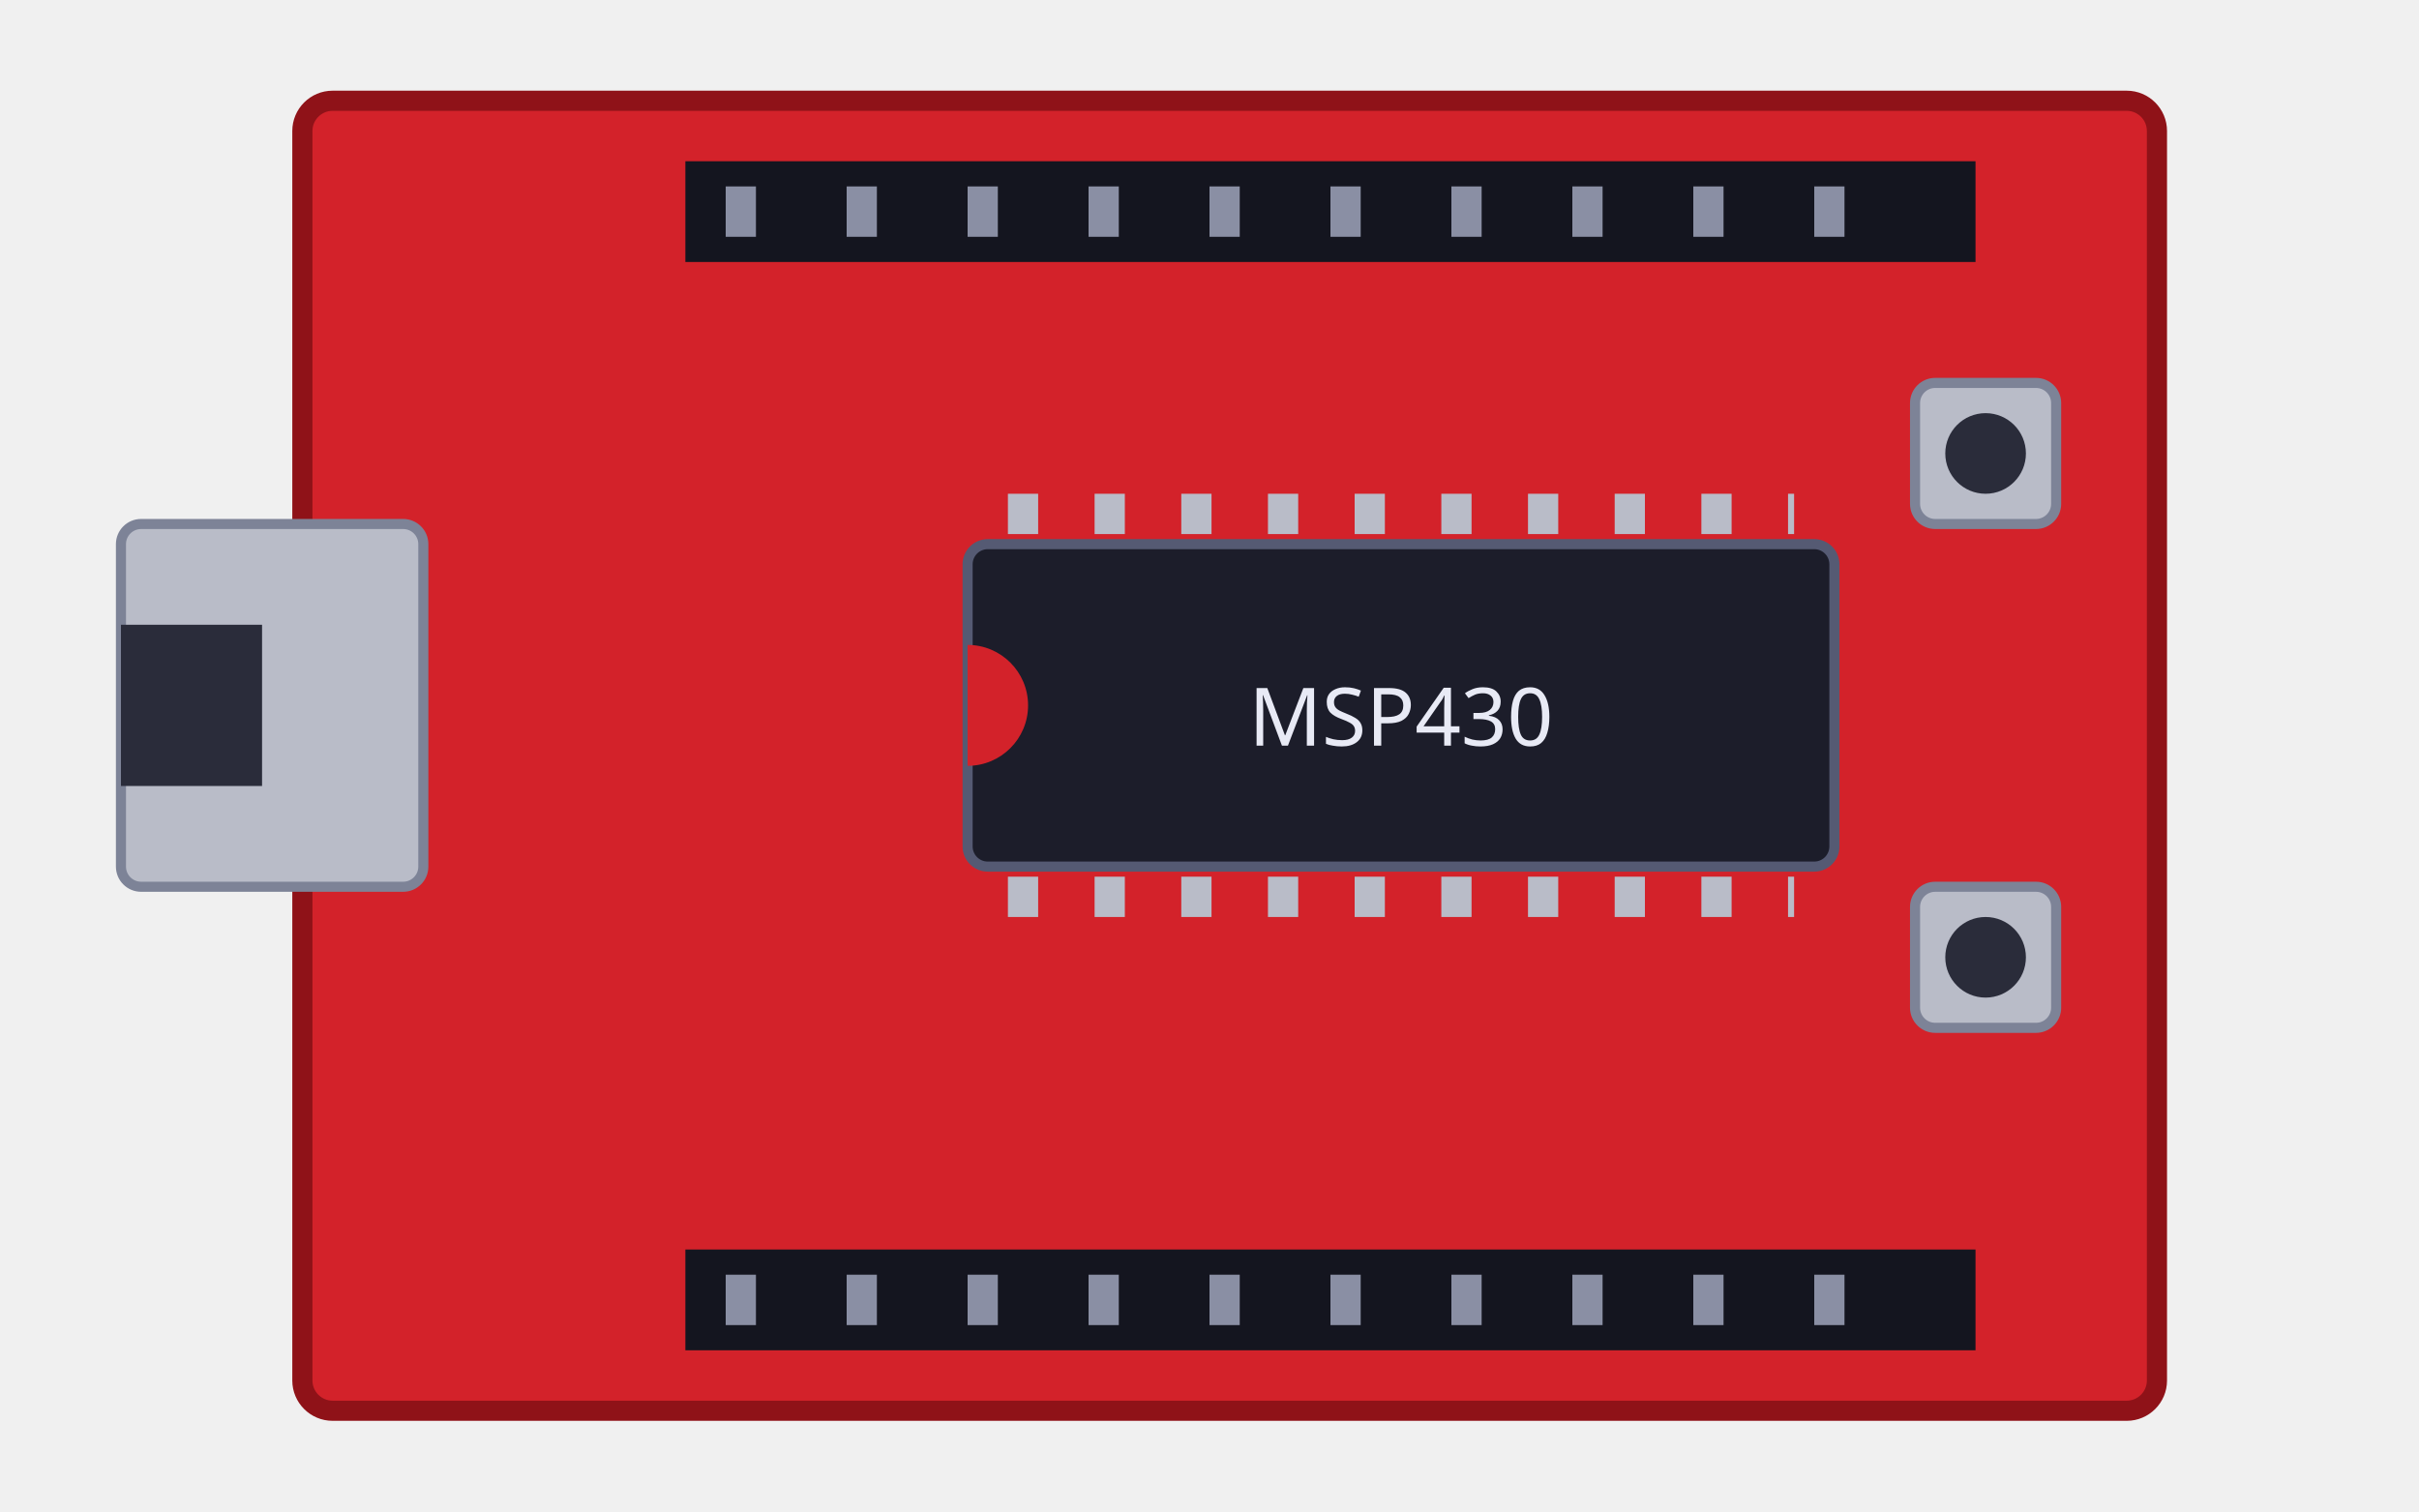
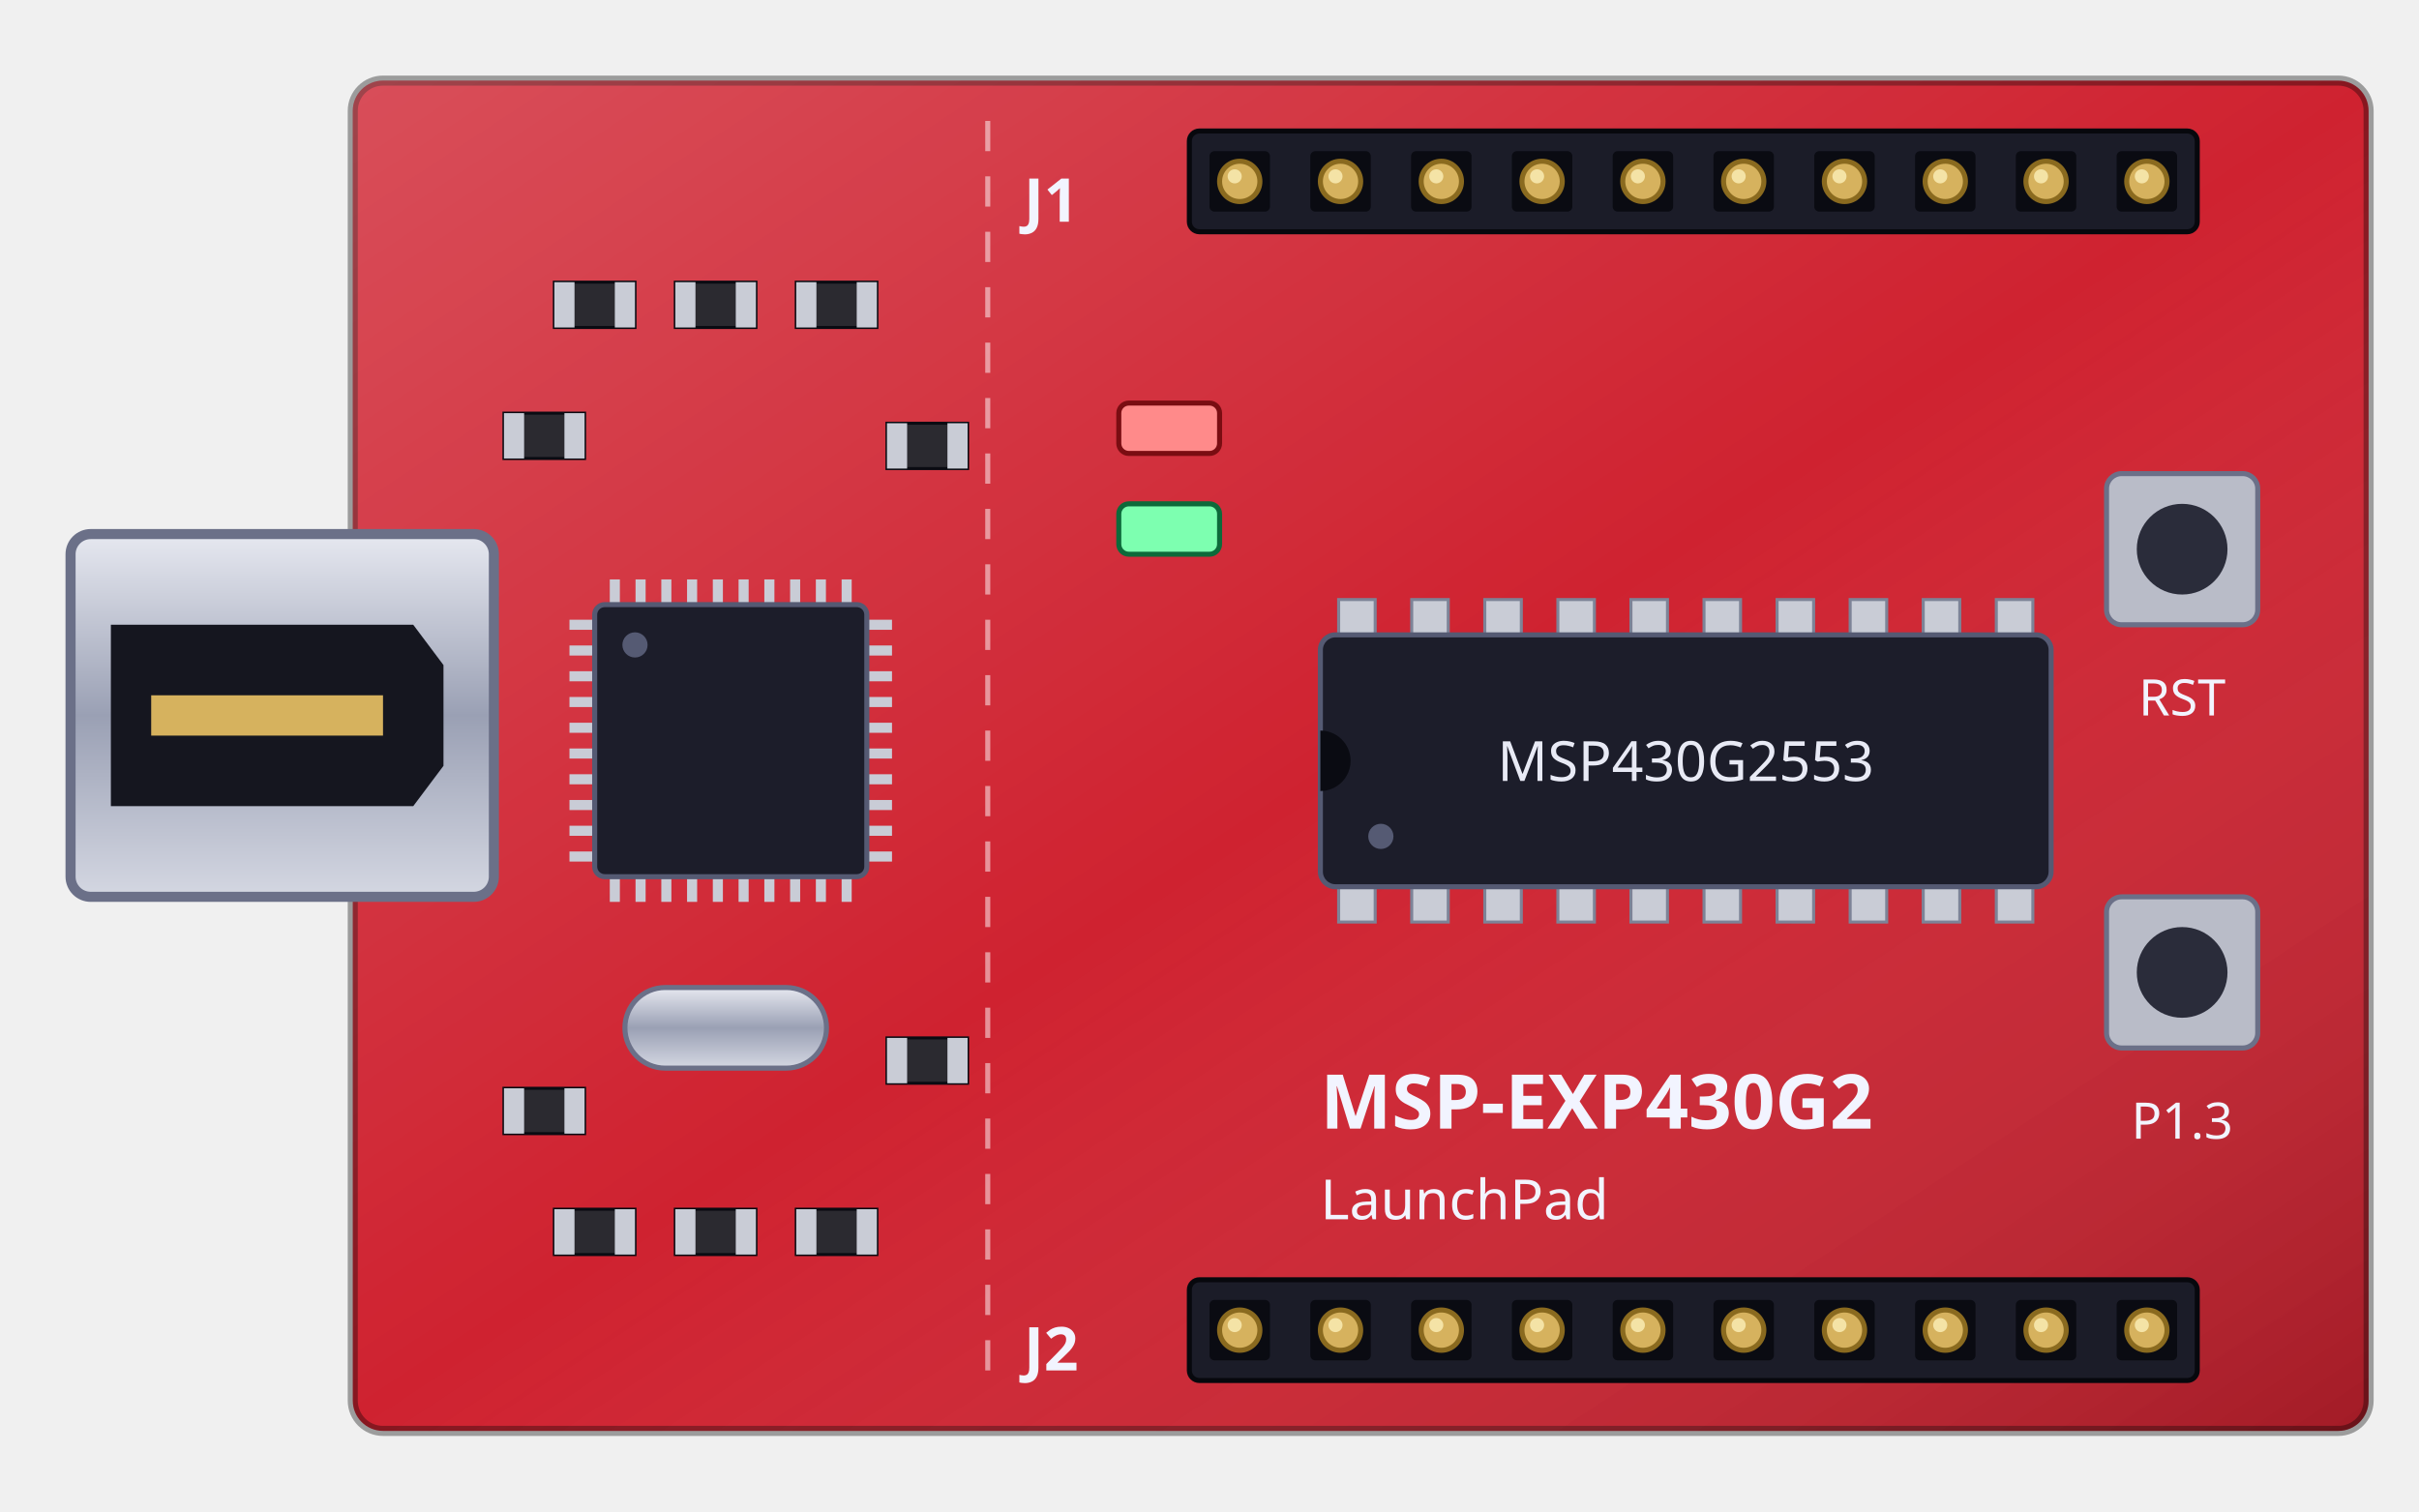
- <svg xmlns="http://www.w3.org/2000/svg" viewBox="0 0 240 150" width="240" height="150">
-   <rect x="30" y="10" width="184" height="130" rx="3" fill="#d3222a" stroke="#8f1218" stroke-width="2" />
+ <svg xmlns="http://www.w3.org/2000/svg" viewBox="0 0 480 300" width="480" height="300">
+   <defs>
+     <linearGradient id="sh" x1="0" y1="0" x2="1" y2="1">
+       <stop offset="0" stop-color="#fff" stop-opacity=".2" />
+       <stop offset=".5" stop-color="#fff" stop-opacity="0" />
+       <stop offset="1" stop-color="#000" stop-opacity=".22" />
+     </linearGradient>
+     <linearGradient id="mt" x1="0" y1="0" x2="0" y2="1">
+       <stop offset="0" stop-color="#e6e8f0" />
+       <stop offset=".5" stop-color="#9aa0b4" />
+       <stop offset="1" stop-color="#d4d7e2" />
+     </linearGradient>
+     <linearGradient id="bl" x1="0" y1="0" x2="1" y2="0">
+       <stop offset="0" stop-color="#3f86ff" />
+       <stop offset=".5" stop-color="#2f6fe0" />
+       <stop offset="1" stop-color="#1d4aa8" />
+     </linearGradient>
+     <pattern id="mesh" width="5" height="5" patternUnits="userSpaceOnUse">
+       <rect width="5" height="5" fill="#15161f" />
+       <path d="M0 0H5M0 0V5" stroke="#7a8098" stroke-width="1" />
+     </pattern>
+   </defs>
+   <rect x="70" y="16" width="400" height="268" rx="6" fill="#cf2230" stroke="#000" stroke-opacity=".35" stroke-width="2" />
+   <rect x="70" y="16" width="400" height="268" rx="6" fill="url(#sh)" />
+   <path d="M196 24V276" stroke="#fff" stroke-opacity=".5" stroke-dasharray="6 5" />
  <g>
-     <rect x="12" y="52" width="30" height="36" rx="2" fill="#b9bcc8" stroke="#7d8397" />
-     <rect x="12" y="62" width="14" height="16" fill="#2a2c3a" />
+     <rect x="14" y="106" width="84" height="72" rx="4" fill="url(#mt)" stroke="#6b7088" stroke-width="2" />
+     <path d="M22 124h60l6 8v20l-6 8H22Z" fill="#15161f" />
+     <rect x="30" y="138" width="46" height="8" fill="#d6b25e" />
  </g>
  <g>
-     <rect x="68" y="16" width="128" height="10" fill="#14151f" />
-     <path d="M72 21H192" stroke="#8a8fa4" stroke-width="5" stroke-dasharray="3 9" />
+     <path d="M122.0 115v5M122.0 174v5M113 124.0h5M172 124.0h5" stroke="#c9ccd6" stroke-width="2" />
+     <path d="M127.111 115v5M127.111 174v5M113 129.111h5M172 129.111h5" stroke="#c9ccd6" stroke-width="2" />
+     <path d="M132.222 115v5M132.222 174v5M113 134.222h5M172 134.222h5" stroke="#c9ccd6" stroke-width="2" />
+     <path d="M137.333 115v5M137.333 174v5M113 139.333h5M172 139.333h5" stroke="#c9ccd6" stroke-width="2" />
+     <path d="M142.444 115v5M142.444 174v5M113 144.444h5M172 144.444h5" stroke="#c9ccd6" stroke-width="2" />
+     <path d="M147.556 115v5M147.556 174v5M113 149.556h5M172 149.556h5" stroke="#c9ccd6" stroke-width="2" />
+     <path d="M152.667 115v5M152.667 174v5M113 154.667h5M172 154.667h5" stroke="#c9ccd6" stroke-width="2" />
+     <path d="M157.778 115v5M157.778 174v5M113 159.778h5M172 159.778h5" stroke="#c9ccd6" stroke-width="2" />
+     <path d="M162.889 115v5M162.889 174v5M113 164.889h5M172 164.889h5" stroke="#c9ccd6" stroke-width="2" />
+     <path d="M168.0 115v5M168.0 174v5M113 170.0h5M172 170.0h5" stroke="#c9ccd6" stroke-width="2" />
+     <rect x="118" y="120" width="54" height="54" rx="2" fill="#1c1d2a" stroke="#555a73" />
+     <circle cx="126" cy="128" r="2.5" fill="#555a73" />
+     <text x="145.0" y="151.0" fill="#e8eaf5" font-family="sans-serif" font-size="9" font-weight="400" text-anchor="middle" />
  </g>
  <g>
-     <rect x="68" y="124" width="128" height="10" fill="#14151f" />
-     <path d="M72 129H192" stroke="#8a8fa4" stroke-width="5" stroke-dasharray="3 9" />
+     <rect x="124" y="196" width="40" height="16" rx="8" fill="url(#mt)" stroke="#6b7088" />
+   </g>
+   <rect x="110" y="56" width="16" height="9" fill="#2b2a30" stroke="#0a0b12" stroke-width=".6" />
+   <rect x="110" y="56" width="4" height="9" fill="#c9ccd6" />
+   <rect x="122" y="56" width="4" height="9" fill="#c9ccd6" />
+   <rect x="134" y="56" width="16" height="9" fill="#2b2a30" stroke="#0a0b12" stroke-width=".6" />
+   <rect x="134" y="56" width="4" height="9" fill="#c9ccd6" />
+   <rect x="146" y="56" width="4" height="9" fill="#c9ccd6" />
+   <rect x="158" y="56" width="16" height="9" fill="#2b2a30" stroke="#0a0b12" stroke-width=".6" />
+   <rect x="158" y="56" width="4" height="9" fill="#c9ccd6" />
+   <rect x="170" y="56" width="4" height="9" fill="#c9ccd6" />
+   <rect x="110" y="240" width="16" height="9" fill="#2b2a30" stroke="#0a0b12" stroke-width=".6" />
+   <rect x="110" y="240" width="4" height="9" fill="#c9ccd6" />
+   <rect x="122" y="240" width="4" height="9" fill="#c9ccd6" />
+   <rect x="134" y="240" width="16" height="9" fill="#2b2a30" stroke="#0a0b12" stroke-width=".6" />
+   <rect x="134" y="240" width="4" height="9" fill="#c9ccd6" />
+   <rect x="146" y="240" width="4" height="9" fill="#c9ccd6" />
+   <rect x="158" y="240" width="16" height="9" fill="#2b2a30" stroke="#0a0b12" stroke-width=".6" />
+   <rect x="158" y="240" width="4" height="9" fill="#c9ccd6" />
+   <rect x="170" y="240" width="4" height="9" fill="#c9ccd6" />
+   <rect x="176" y="84" width="16" height="9" fill="#2b2a30" stroke="#0a0b12" stroke-width=".6" />
+   <rect x="176" y="84" width="4" height="9" fill="#c9ccd6" />
+   <rect x="188" y="84" width="4" height="9" fill="#c9ccd6" />
+   <rect x="176" y="206" width="16" height="9" fill="#2b2a30" stroke="#0a0b12" stroke-width=".6" />
+   <rect x="176" y="206" width="4" height="9" fill="#c9ccd6" />
+   <rect x="188" y="206" width="4" height="9" fill="#c9ccd6" />
+   <rect x="100" y="82" width="16" height="9" fill="#2b2a30" stroke="#0a0b12" stroke-width=".6" />
+   <rect x="100" y="82" width="4" height="9" fill="#c9ccd6" />
+   <rect x="112" y="82" width="4" height="9" fill="#c9ccd6" />
+   <rect x="100" y="216" width="16" height="9" fill="#2b2a30" stroke="#0a0b12" stroke-width=".6" />
+   <rect x="100" y="216" width="4" height="9" fill="#c9ccd6" />
+   <rect x="112" y="216" width="4" height="9" fill="#c9ccd6" />
+   <g>
+     <rect x="236" y="26" width="200" height="20" rx="2" fill="#1b1c28" stroke="#07080d" />
+     <rect x="240.0" y="30.0" width="12.0" height="12.0" rx="1" fill="#0a0b12" />
+     <circle cx="246.0" cy="36.0" r="4.0" fill="#d6b25e" stroke="#8a6a1f" />
+     <circle cx="245.0" cy="35.0" r="1.4" fill="#f4e3a6" />
+     <rect x="260.0" y="30.0" width="12.0" height="12.0" rx="1" fill="#0a0b12" />
+     <circle cx="266.0" cy="36.0" r="4.0" fill="#d6b25e" stroke="#8a6a1f" />
+     <circle cx="265.0" cy="35.0" r="1.4" fill="#f4e3a6" />
+     <rect x="280.0" y="30.0" width="12.0" height="12.0" rx="1" fill="#0a0b12" />
+     <circle cx="286.0" cy="36.0" r="4.0" fill="#d6b25e" stroke="#8a6a1f" />
+     <circle cx="285.0" cy="35.0" r="1.4" fill="#f4e3a6" />
+     <rect x="300.0" y="30.0" width="12.0" height="12.0" rx="1" fill="#0a0b12" />
+     <circle cx="306.0" cy="36.0" r="4.0" fill="#d6b25e" stroke="#8a6a1f" />
+     <circle cx="305.0" cy="35.0" r="1.4" fill="#f4e3a6" />
+     <rect x="320.0" y="30.0" width="12.0" height="12.0" rx="1" fill="#0a0b12" />
+     <circle cx="326.0" cy="36.0" r="4.0" fill="#d6b25e" stroke="#8a6a1f" />
+     <circle cx="325.0" cy="35.0" r="1.4" fill="#f4e3a6" />
+     <rect x="340.0" y="30.0" width="12.0" height="12.0" rx="1" fill="#0a0b12" />
+     <circle cx="346.0" cy="36.0" r="4.0" fill="#d6b25e" stroke="#8a6a1f" />
+     <circle cx="345.0" cy="35.0" r="1.4" fill="#f4e3a6" />
+     <rect x="360.0" y="30.0" width="12.0" height="12.0" rx="1" fill="#0a0b12" />
+     <circle cx="366.0" cy="36.0" r="4.0" fill="#d6b25e" stroke="#8a6a1f" />
+     <circle cx="365.0" cy="35.0" r="1.4" fill="#f4e3a6" />
+     <rect x="380.0" y="30.0" width="12.0" height="12.0" rx="1" fill="#0a0b12" />
+     <circle cx="386.0" cy="36.0" r="4.0" fill="#d6b25e" stroke="#8a6a1f" />
+     <circle cx="385.0" cy="35.0" r="1.4" fill="#f4e3a6" />
+     <rect x="400.0" y="30.0" width="12.0" height="12.0" rx="1" fill="#0a0b12" />
+     <circle cx="406.0" cy="36.0" r="4.0" fill="#d6b25e" stroke="#8a6a1f" />
+     <circle cx="405.0" cy="35.0" r="1.4" fill="#f4e3a6" />
+     <rect x="420.0" y="30.0" width="12.0" height="12.0" rx="1" fill="#0a0b12" />
+     <circle cx="426.0" cy="36.0" r="4.0" fill="#d6b25e" stroke="#8a6a1f" />
+     <circle cx="425.0" cy="35.0" r="1.4" fill="#f4e3a6" />
  </g>
  <g>
-     <rect x="96" y="54" width="86" height="32" rx="2" fill="#1c1d2a" stroke="#555a73" />
-     <path d="M100 51H178M100 89H178" stroke="#b9bcc8" stroke-width="4" stroke-dasharray="3 5.6" />
-     <path d="M96 64a5 5 0 0 1 0 12" fill="#d3222a" />
-     <text x="139" y="74" fill="#e8eaf5" font-family="sans-serif" font-size="8" text-anchor="middle">MSP430</text>
+     <rect x="236" y="254" width="200" height="20" rx="2" fill="#1b1c28" stroke="#07080d" />
+     <rect x="240.0" y="258.0" width="12.0" height="12.0" rx="1" fill="#0a0b12" />
+     <circle cx="246.0" cy="264.0" r="4.0" fill="#d6b25e" stroke="#8a6a1f" />
+     <circle cx="245.0" cy="263.0" r="1.4" fill="#f4e3a6" />
+     <rect x="260.0" y="258.0" width="12.0" height="12.0" rx="1" fill="#0a0b12" />
+     <circle cx="266.0" cy="264.0" r="4.0" fill="#d6b25e" stroke="#8a6a1f" />
+     <circle cx="265.0" cy="263.0" r="1.4" fill="#f4e3a6" />
+     <rect x="280.0" y="258.0" width="12.0" height="12.0" rx="1" fill="#0a0b12" />
+     <circle cx="286.0" cy="264.0" r="4.0" fill="#d6b25e" stroke="#8a6a1f" />
+     <circle cx="285.0" cy="263.0" r="1.4" fill="#f4e3a6" />
+     <rect x="300.0" y="258.0" width="12.0" height="12.0" rx="1" fill="#0a0b12" />
+     <circle cx="306.0" cy="264.0" r="4.0" fill="#d6b25e" stroke="#8a6a1f" />
+     <circle cx="305.0" cy="263.0" r="1.4" fill="#f4e3a6" />
+     <rect x="320.0" y="258.0" width="12.0" height="12.0" rx="1" fill="#0a0b12" />
+     <circle cx="326.0" cy="264.0" r="4.0" fill="#d6b25e" stroke="#8a6a1f" />
+     <circle cx="325.0" cy="263.0" r="1.4" fill="#f4e3a6" />
+     <rect x="340.0" y="258.0" width="12.0" height="12.0" rx="1" fill="#0a0b12" />
+     <circle cx="346.0" cy="264.0" r="4.0" fill="#d6b25e" stroke="#8a6a1f" />
+     <circle cx="345.0" cy="263.0" r="1.4" fill="#f4e3a6" />
+     <rect x="360.0" y="258.0" width="12.0" height="12.0" rx="1" fill="#0a0b12" />
+     <circle cx="366.0" cy="264.0" r="4.0" fill="#d6b25e" stroke="#8a6a1f" />
+     <circle cx="365.0" cy="263.0" r="1.4" fill="#f4e3a6" />
+     <rect x="380.0" y="258.0" width="12.0" height="12.0" rx="1" fill="#0a0b12" />
+     <circle cx="386.0" cy="264.0" r="4.0" fill="#d6b25e" stroke="#8a6a1f" />
+     <circle cx="385.0" cy="263.0" r="1.4" fill="#f4e3a6" />
+     <rect x="400.0" y="258.0" width="12.0" height="12.0" rx="1" fill="#0a0b12" />
+     <circle cx="406.0" cy="264.0" r="4.0" fill="#d6b25e" stroke="#8a6a1f" />
+     <circle cx="405.0" cy="263.0" r="1.4" fill="#f4e3a6" />
+     <rect x="420.0" y="258.0" width="12.0" height="12.0" rx="1" fill="#0a0b12" />
+     <circle cx="426.0" cy="264.0" r="4.0" fill="#d6b25e" stroke="#8a6a1f" />
+     <circle cx="425.0" cy="263.0" r="1.4" fill="#f4e3a6" />
+   </g>
+   <text x="214" y="44" fill="#f2f4ff" font-family="sans-serif" font-size="12" font-weight="700" text-anchor="end">J1</text>
+   <text x="214" y="272" fill="#f2f4ff" font-family="sans-serif" font-size="12" font-weight="700" text-anchor="end">J2</text>
+   <g>
+     <rect x="265.625" y="119" width="7.25" height="9" fill="#c9ccd6" stroke="#7d8397" stroke-width=".6" />
+     <rect x="265.625" y="174" width="7.25" height="9" fill="#c9ccd6" stroke="#7d8397" stroke-width=".6" />
+     <rect x="280.125" y="119" width="7.25" height="9" fill="#c9ccd6" stroke="#7d8397" stroke-width=".6" />
+     <rect x="280.125" y="174" width="7.25" height="9" fill="#c9ccd6" stroke="#7d8397" stroke-width=".6" />
+     <rect x="294.625" y="119" width="7.25" height="9" fill="#c9ccd6" stroke="#7d8397" stroke-width=".6" />
+     <rect x="294.625" y="174" width="7.25" height="9" fill="#c9ccd6" stroke="#7d8397" stroke-width=".6" />
+     <rect x="309.125" y="119" width="7.25" height="9" fill="#c9ccd6" stroke="#7d8397" stroke-width=".6" />
+     <rect x="309.125" y="174" width="7.25" height="9" fill="#c9ccd6" stroke="#7d8397" stroke-width=".6" />
+     <rect x="323.625" y="119" width="7.25" height="9" fill="#c9ccd6" stroke="#7d8397" stroke-width=".6" />
+     <rect x="323.625" y="174" width="7.25" height="9" fill="#c9ccd6" stroke="#7d8397" stroke-width=".6" />
+     <rect x="338.125" y="119" width="7.25" height="9" fill="#c9ccd6" stroke="#7d8397" stroke-width=".6" />
+     <rect x="338.125" y="174" width="7.25" height="9" fill="#c9ccd6" stroke="#7d8397" stroke-width=".6" />
+     <rect x="352.625" y="119" width="7.25" height="9" fill="#c9ccd6" stroke="#7d8397" stroke-width=".6" />
+     <rect x="352.625" y="174" width="7.25" height="9" fill="#c9ccd6" stroke="#7d8397" stroke-width=".6" />
+     <rect x="367.125" y="119" width="7.25" height="9" fill="#c9ccd6" stroke="#7d8397" stroke-width=".6" />
+     <rect x="367.125" y="174" width="7.25" height="9" fill="#c9ccd6" stroke="#7d8397" stroke-width=".6" />
+     <rect x="381.625" y="119" width="7.25" height="9" fill="#c9ccd6" stroke="#7d8397" stroke-width=".6" />
+     <rect x="381.625" y="174" width="7.25" height="9" fill="#c9ccd6" stroke="#7d8397" stroke-width=".6" />
+     <rect x="396.125" y="119" width="7.25" height="9" fill="#c9ccd6" stroke="#7d8397" stroke-width=".6" />
+     <rect x="396.125" y="174" width="7.25" height="9" fill="#c9ccd6" stroke="#7d8397" stroke-width=".6" />
+     <rect x="262" y="126" width="145.0" height="50" rx="3" fill="#1c1d2a" stroke="#555a73" />
+     <path d="M262 145.0a6 6 0 0 1 0 12" fill="#0a0b12" />
+     <circle cx="274" cy="166" r="2.5" fill="#555a73" />
+     <text x="334.5" y="155.0" fill="#e8eaf5" font-family="sans-serif" font-size="11" font-weight="400" text-anchor="middle">MSP430G2553</text>
  </g>
  <g>
-     <rect x="190" y="38" width="14" height="14" rx="2" fill="#b9bcc8" stroke="#7d8397" />
-     <circle cx="197" cy="45" r="4" fill="#2a2c3a" />
+     <rect x="222" y="80" width="20" height="10" rx="2" fill="#ff8a8a" stroke="#7a0d12" />
  </g>
  <g>
-     <rect x="190" y="88" width="14" height="14" rx="2" fill="#b9bcc8" stroke="#7d8397" />
-     <circle cx="197" cy="95" r="4" fill="#2a2c3a" />
+     <rect x="222" y="100" width="20" height="10" rx="2" fill="#7dffb0" stroke="#0d6a3a" />
  </g>
+   <g>
+     <rect x="418" y="94" width="30" height="30" rx="3" fill="#b9bcc8" stroke="#6b7088" />
+     <circle cx="433" cy="109" r="9" fill="#2a2c3a" />
+   </g>
+   <g>
+     <rect x="418" y="178" width="30" height="30" rx="3" fill="#b9bcc8" stroke="#6b7088" />
+     <circle cx="433" cy="193" r="9" fill="#2a2c3a" />
+   </g>
+   <text x="433" y="142" fill="#f2f4ff" font-family="sans-serif" font-size="10" font-weight="400" text-anchor="middle">RST</text>
+   <text x="433" y="226" fill="#f2f4ff" font-family="sans-serif" font-size="10" font-weight="400" text-anchor="middle">P1.3</text>
+   <text x="262" y="224" fill="#f2f4ff" font-family="sans-serif" font-size="15" font-weight="700" text-anchor="start">MSP-EXP430G2</text>
+   <text x="262" y="242" fill="#f2f4ff" font-family="sans-serif" font-size="11" font-weight="400" text-anchor="start">LaunchPad</text>
</svg>
